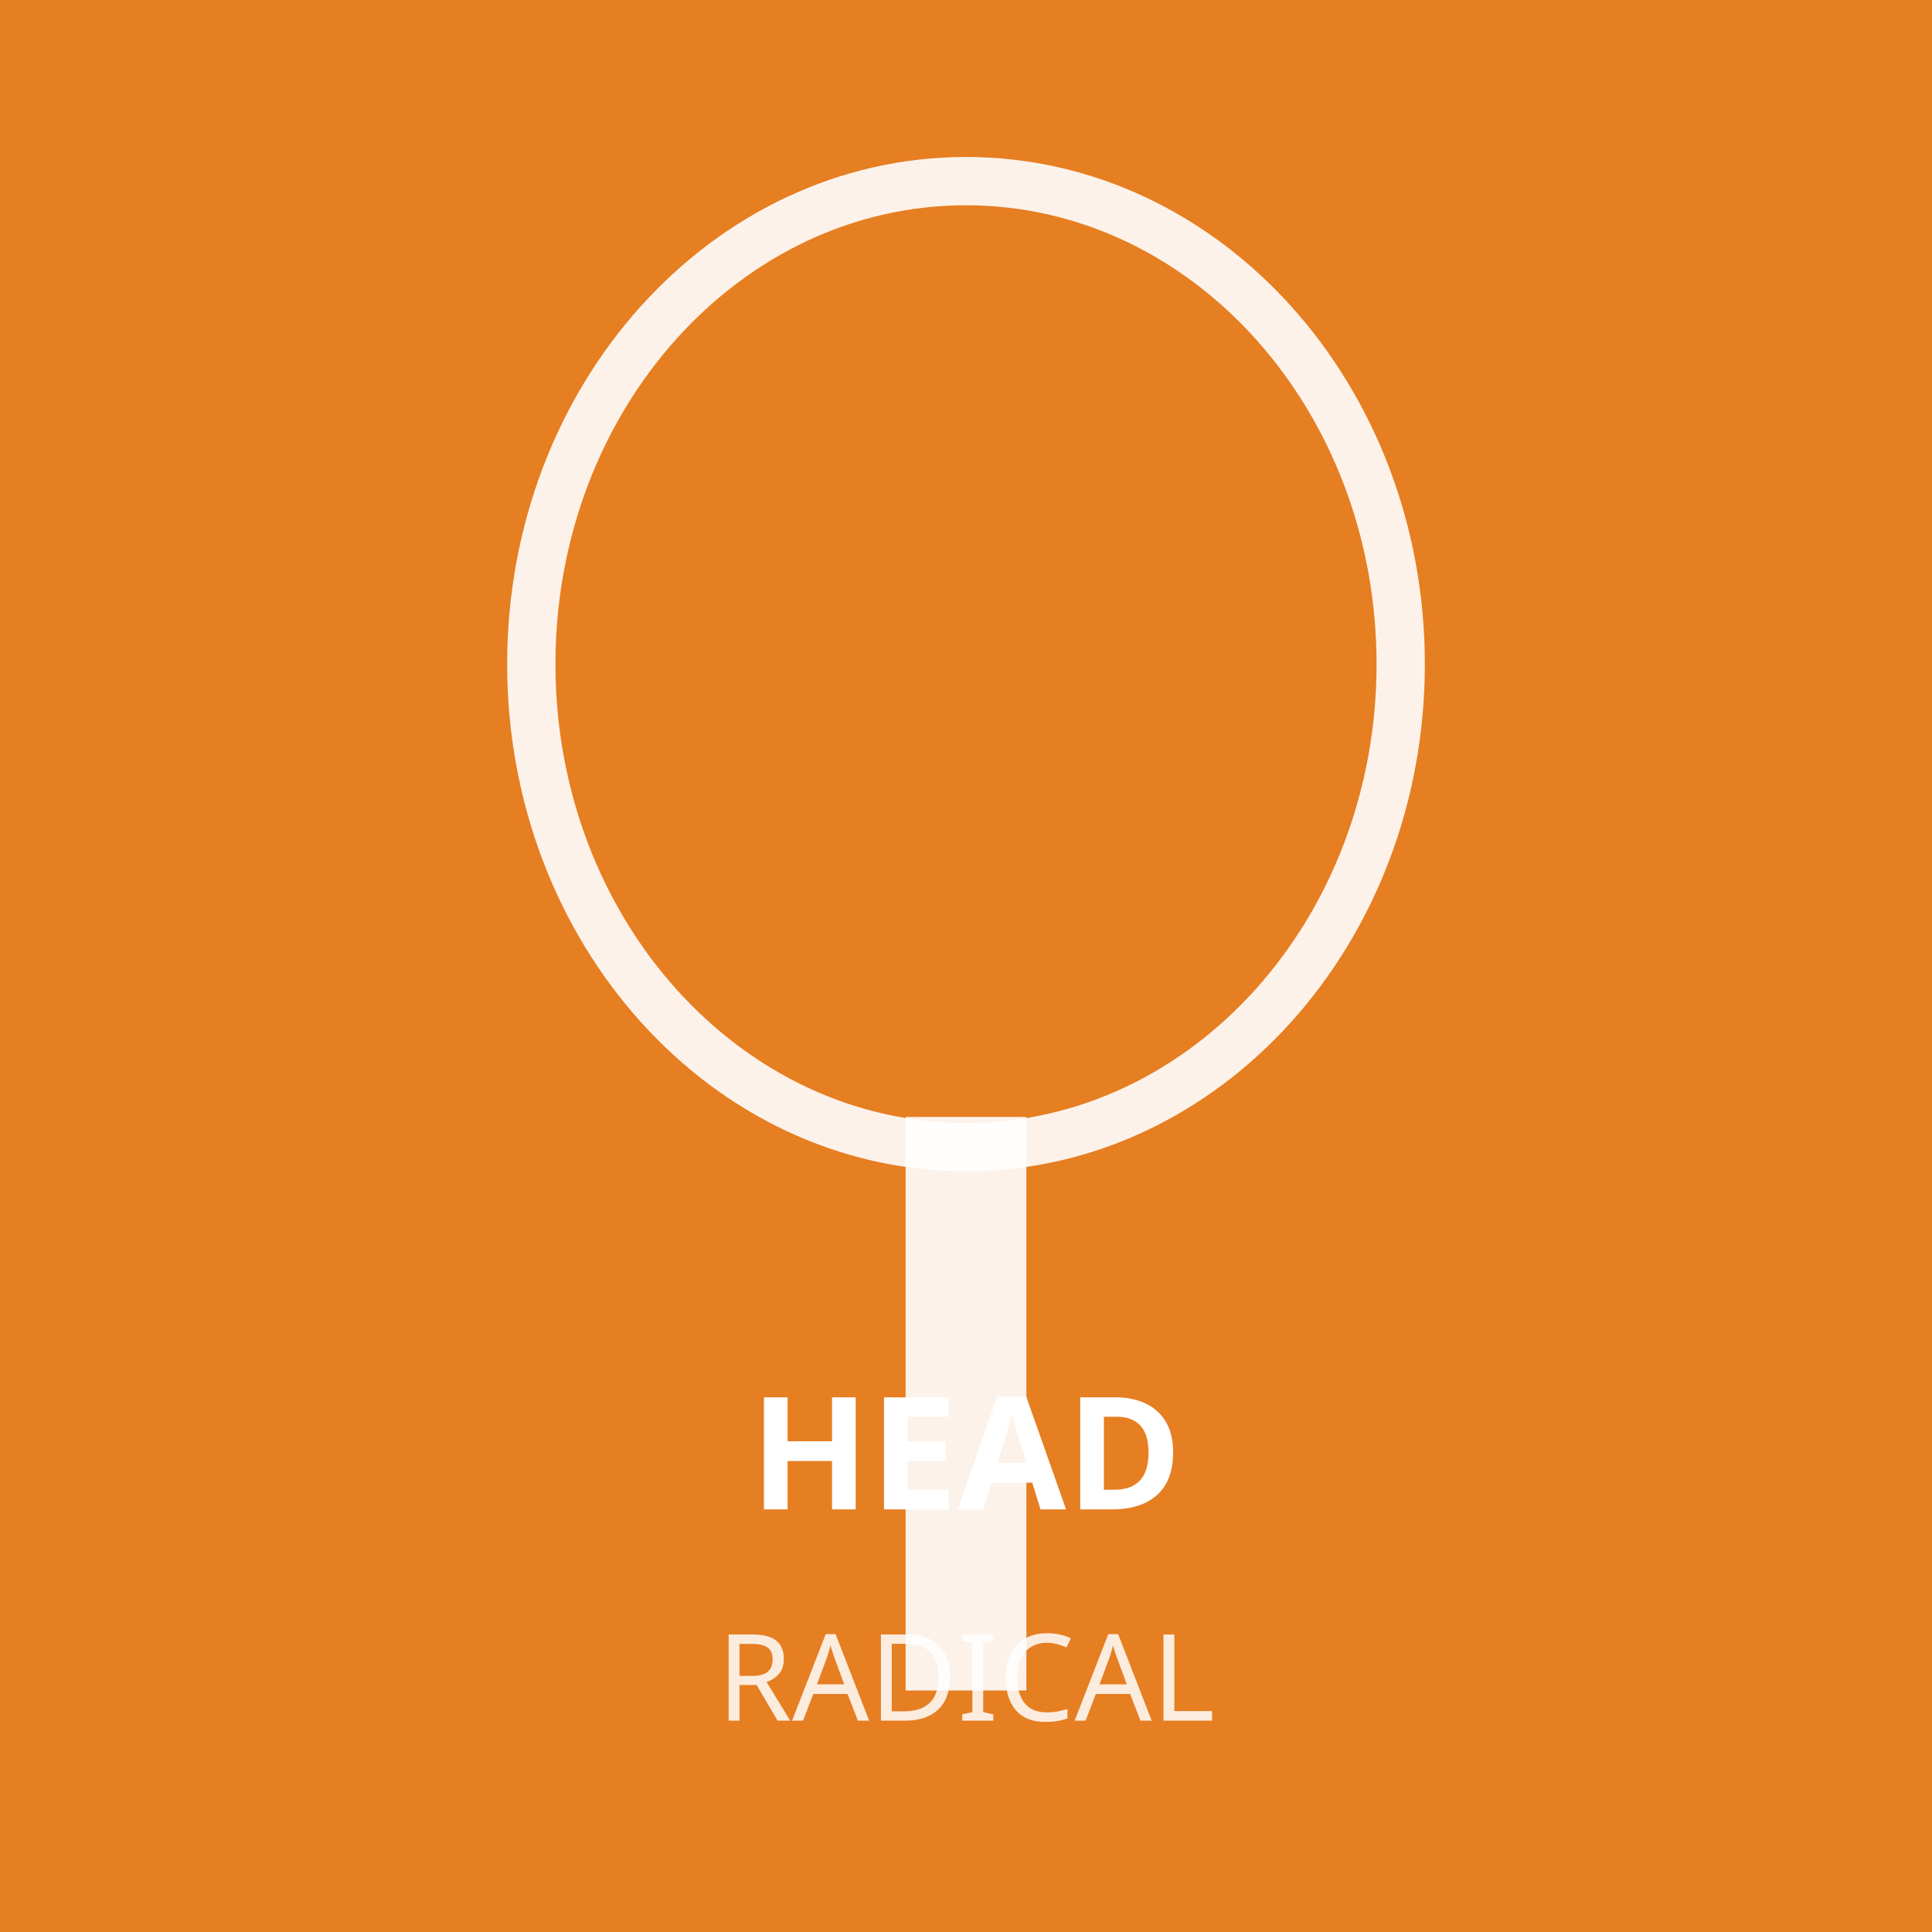
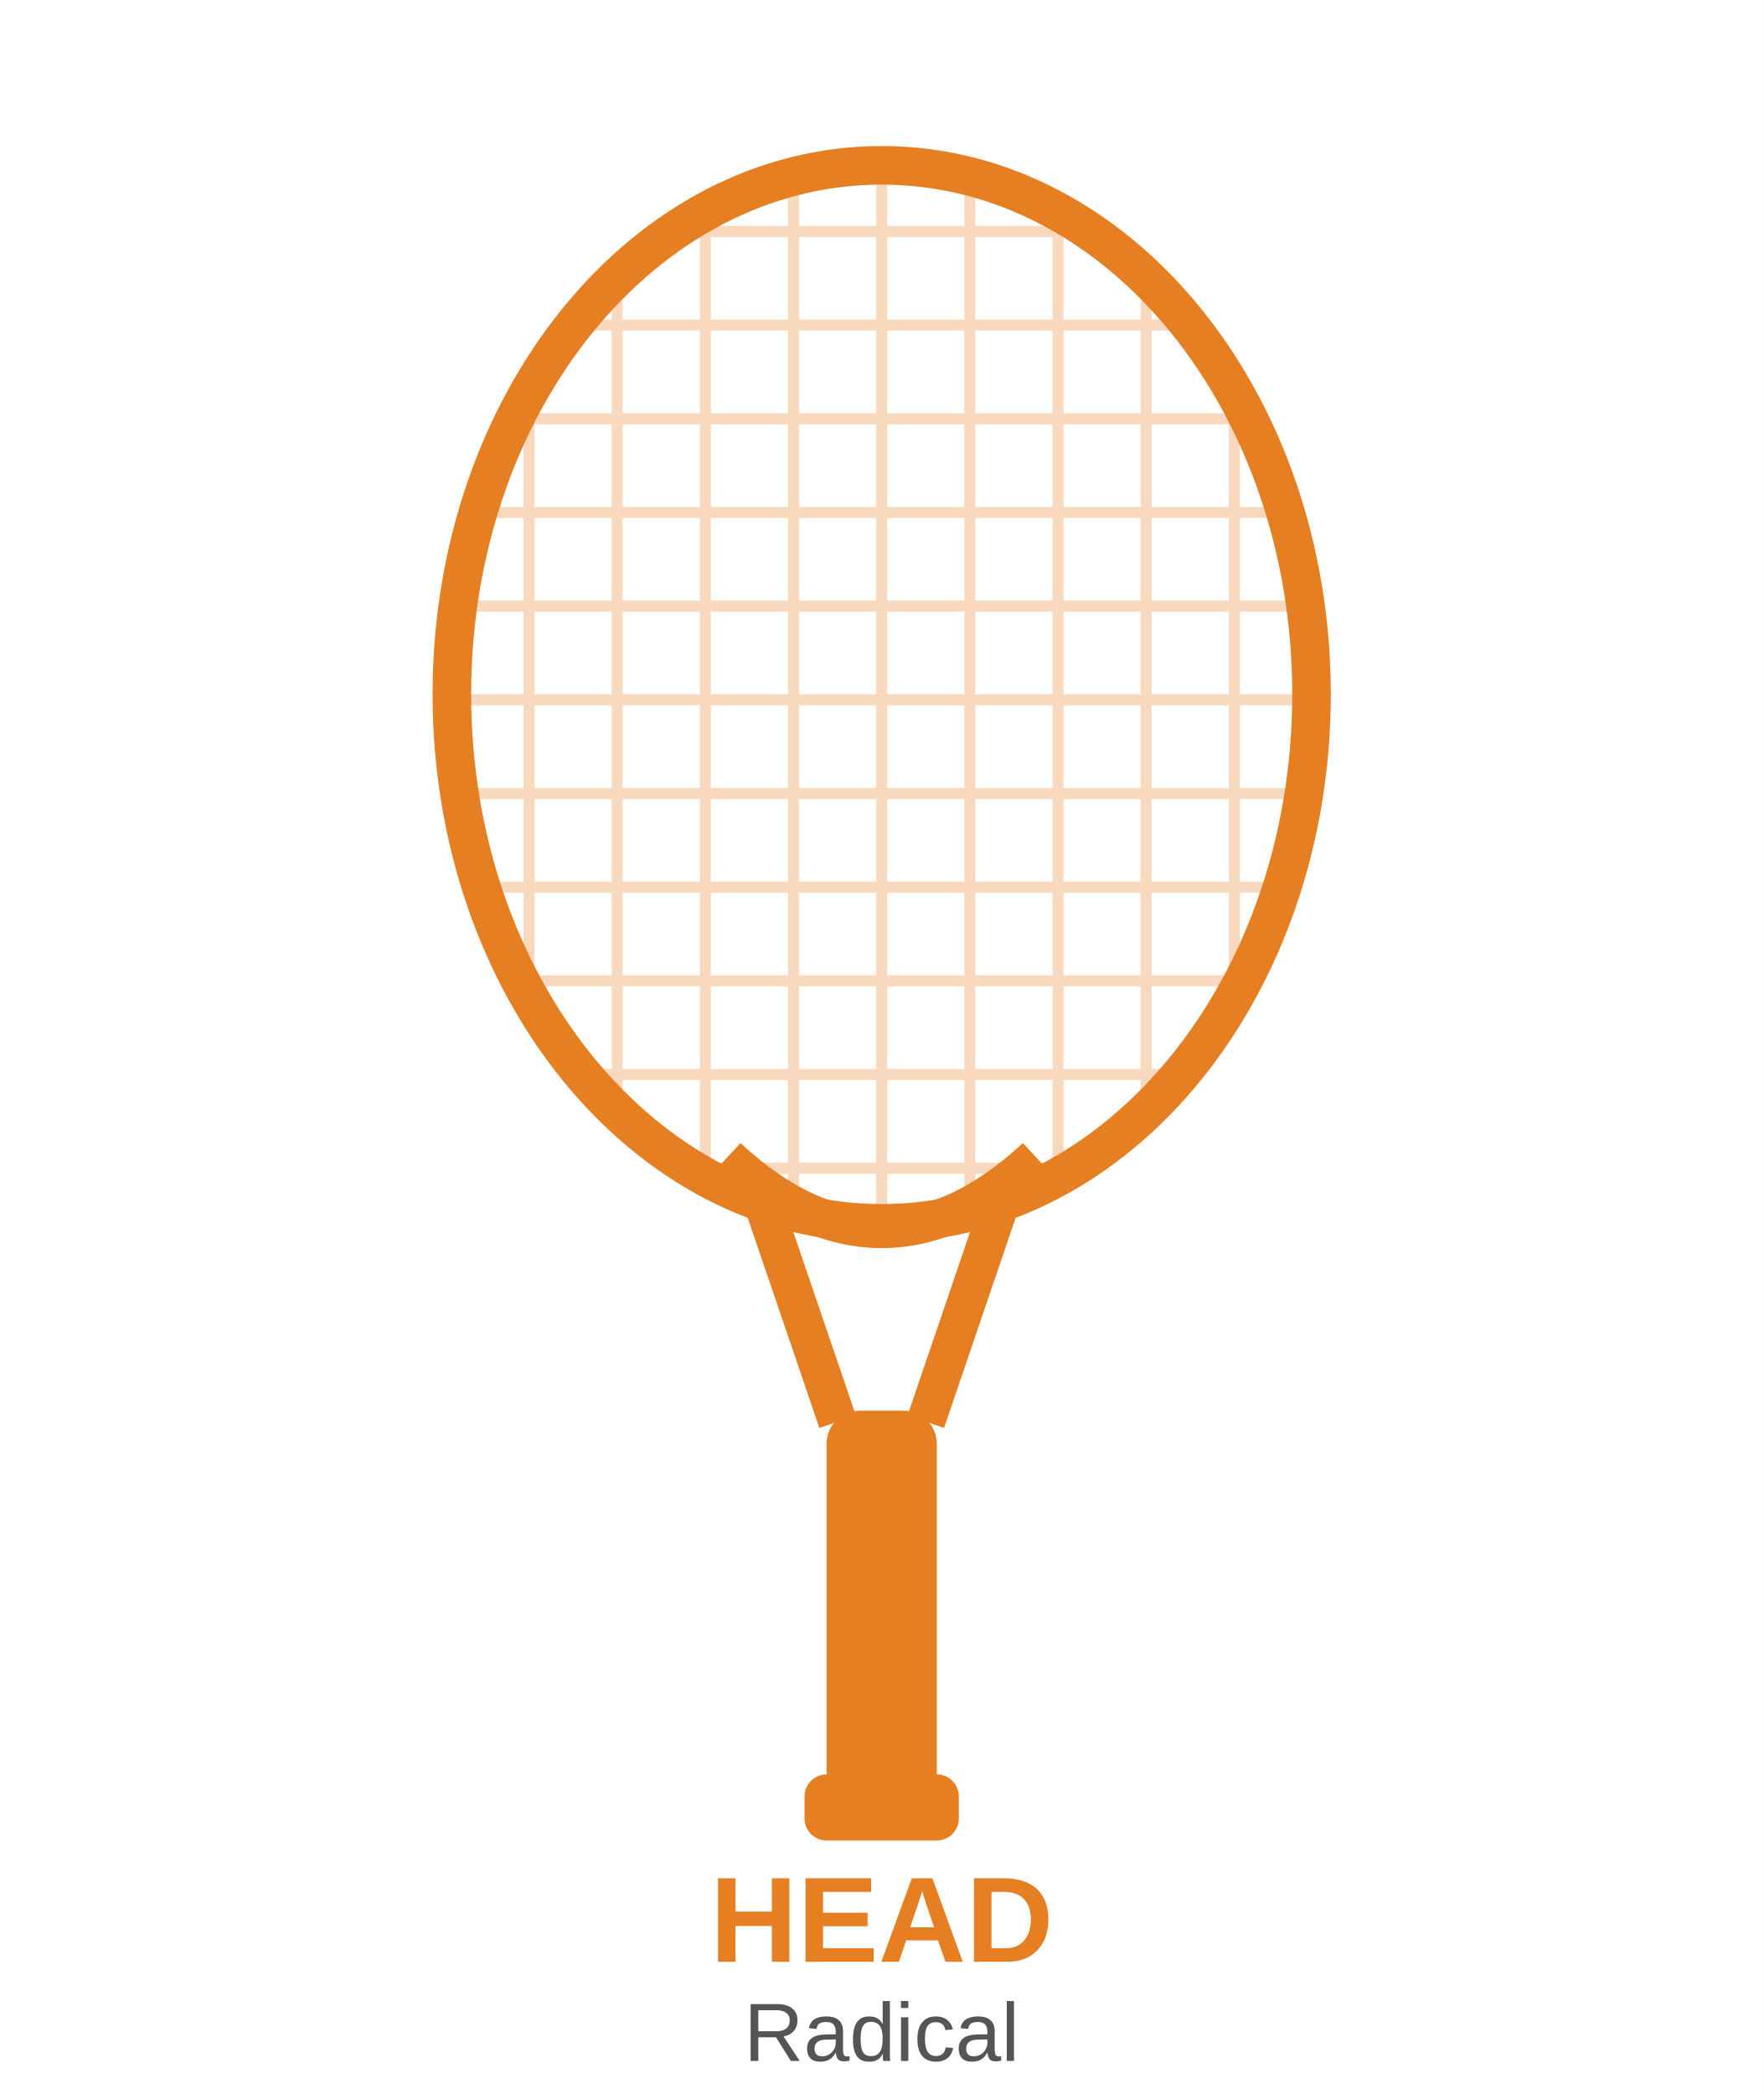
- <svg xmlns="http://www.w3.org/2000/svg" width="320" height="320" viewBox="0 0 320 320">
-   <rect width="320" height="320" fill="#e67e22" />
-   <ellipse cx="160" cy="110" rx="72" ry="80" fill="none" stroke="#ffffff" stroke-width="8" opacity="0.9" />
-   <rect x="150" y="185" width="20" height="95" fill="#ffffff" opacity="0.9" />
-   <text x="160" y="250" font-family="sans-serif" font-size="26" font-weight="bold" fill="#ffffff" text-anchor="middle">HEAD</text>
-   <text x="160" y="285" font-family="sans-serif" font-size="20" fill="#ffffff" text-anchor="middle" opacity="0.85">RADICAL</text>
+ <svg xmlns="http://www.w3.org/2000/svg" width="320" height="380" viewBox="0 0 320 380">
+   <rect width="320" height="380" fill="#ffffff" />
+   <defs>
+     <clipPath id="h">
+       <ellipse cx="160" cy="126" rx="78" ry="96" />
+     </clipPath>
+   </defs>
+   <g clip-path="url(#h)" stroke="#e67e22" stroke-width="2" opacity="0.3">
+     <line x1="96" y1="32" x2="96" y2="220" />
+     <line x1="112" y1="32" x2="112" y2="220" />
+     <line x1="128" y1="32" x2="128" y2="220" />
+     <line x1="144" y1="32" x2="144" y2="220" />
+     <line x1="160" y1="32" x2="160" y2="220" />
+     <line x1="176" y1="32" x2="176" y2="220" />
+     <line x1="192" y1="32" x2="192" y2="220" />
+     <line x1="208" y1="32" x2="208" y2="220" />
+     <line x1="224" y1="32" x2="224" y2="220" />
+     <line x1="82" y1="42" x2="238" y2="42" />
+     <line x1="82" y1="59" x2="238" y2="59" />
+     <line x1="82" y1="76" x2="238" y2="76" />
+     <line x1="82" y1="93" x2="238" y2="93" />
+     <line x1="82" y1="110" x2="238" y2="110" />
+     <line x1="82" y1="127" x2="238" y2="127" />
+     <line x1="82" y1="144" x2="238" y2="144" />
+     <line x1="82" y1="161" x2="238" y2="161" />
+     <line x1="82" y1="178" x2="238" y2="178" />
+     <line x1="82" y1="195" x2="238" y2="195" />
+     <line x1="82" y1="212" x2="238" y2="212" />
+   </g>
+   <ellipse cx="160" cy="126" rx="78" ry="96" fill="none" stroke="#e67e22" stroke-width="7" />
+   <path d="M132,210 Q160,236 188,210" fill="none" stroke="#e67e22" stroke-width="7" />
+   <path d="M137,214 L152,258 M183,214 L168,258" fill="none" stroke="#e67e22" stroke-width="7" />
+   <rect x="150" y="256" width="20" height="72" rx="6" fill="#e67e22" />
+   <rect x="146" y="322" width="28" height="12" rx="4" fill="#e67e22" />
+   <text x="160" y="356" font-family="Arial, sans-serif" font-size="22" font-weight="bold" fill="#e67e22" text-anchor="middle">HEAD</text>
+   <text x="160" y="374" font-family="Arial, sans-serif" font-size="15" fill="#555555" text-anchor="middle">Radical</text>
</svg>
